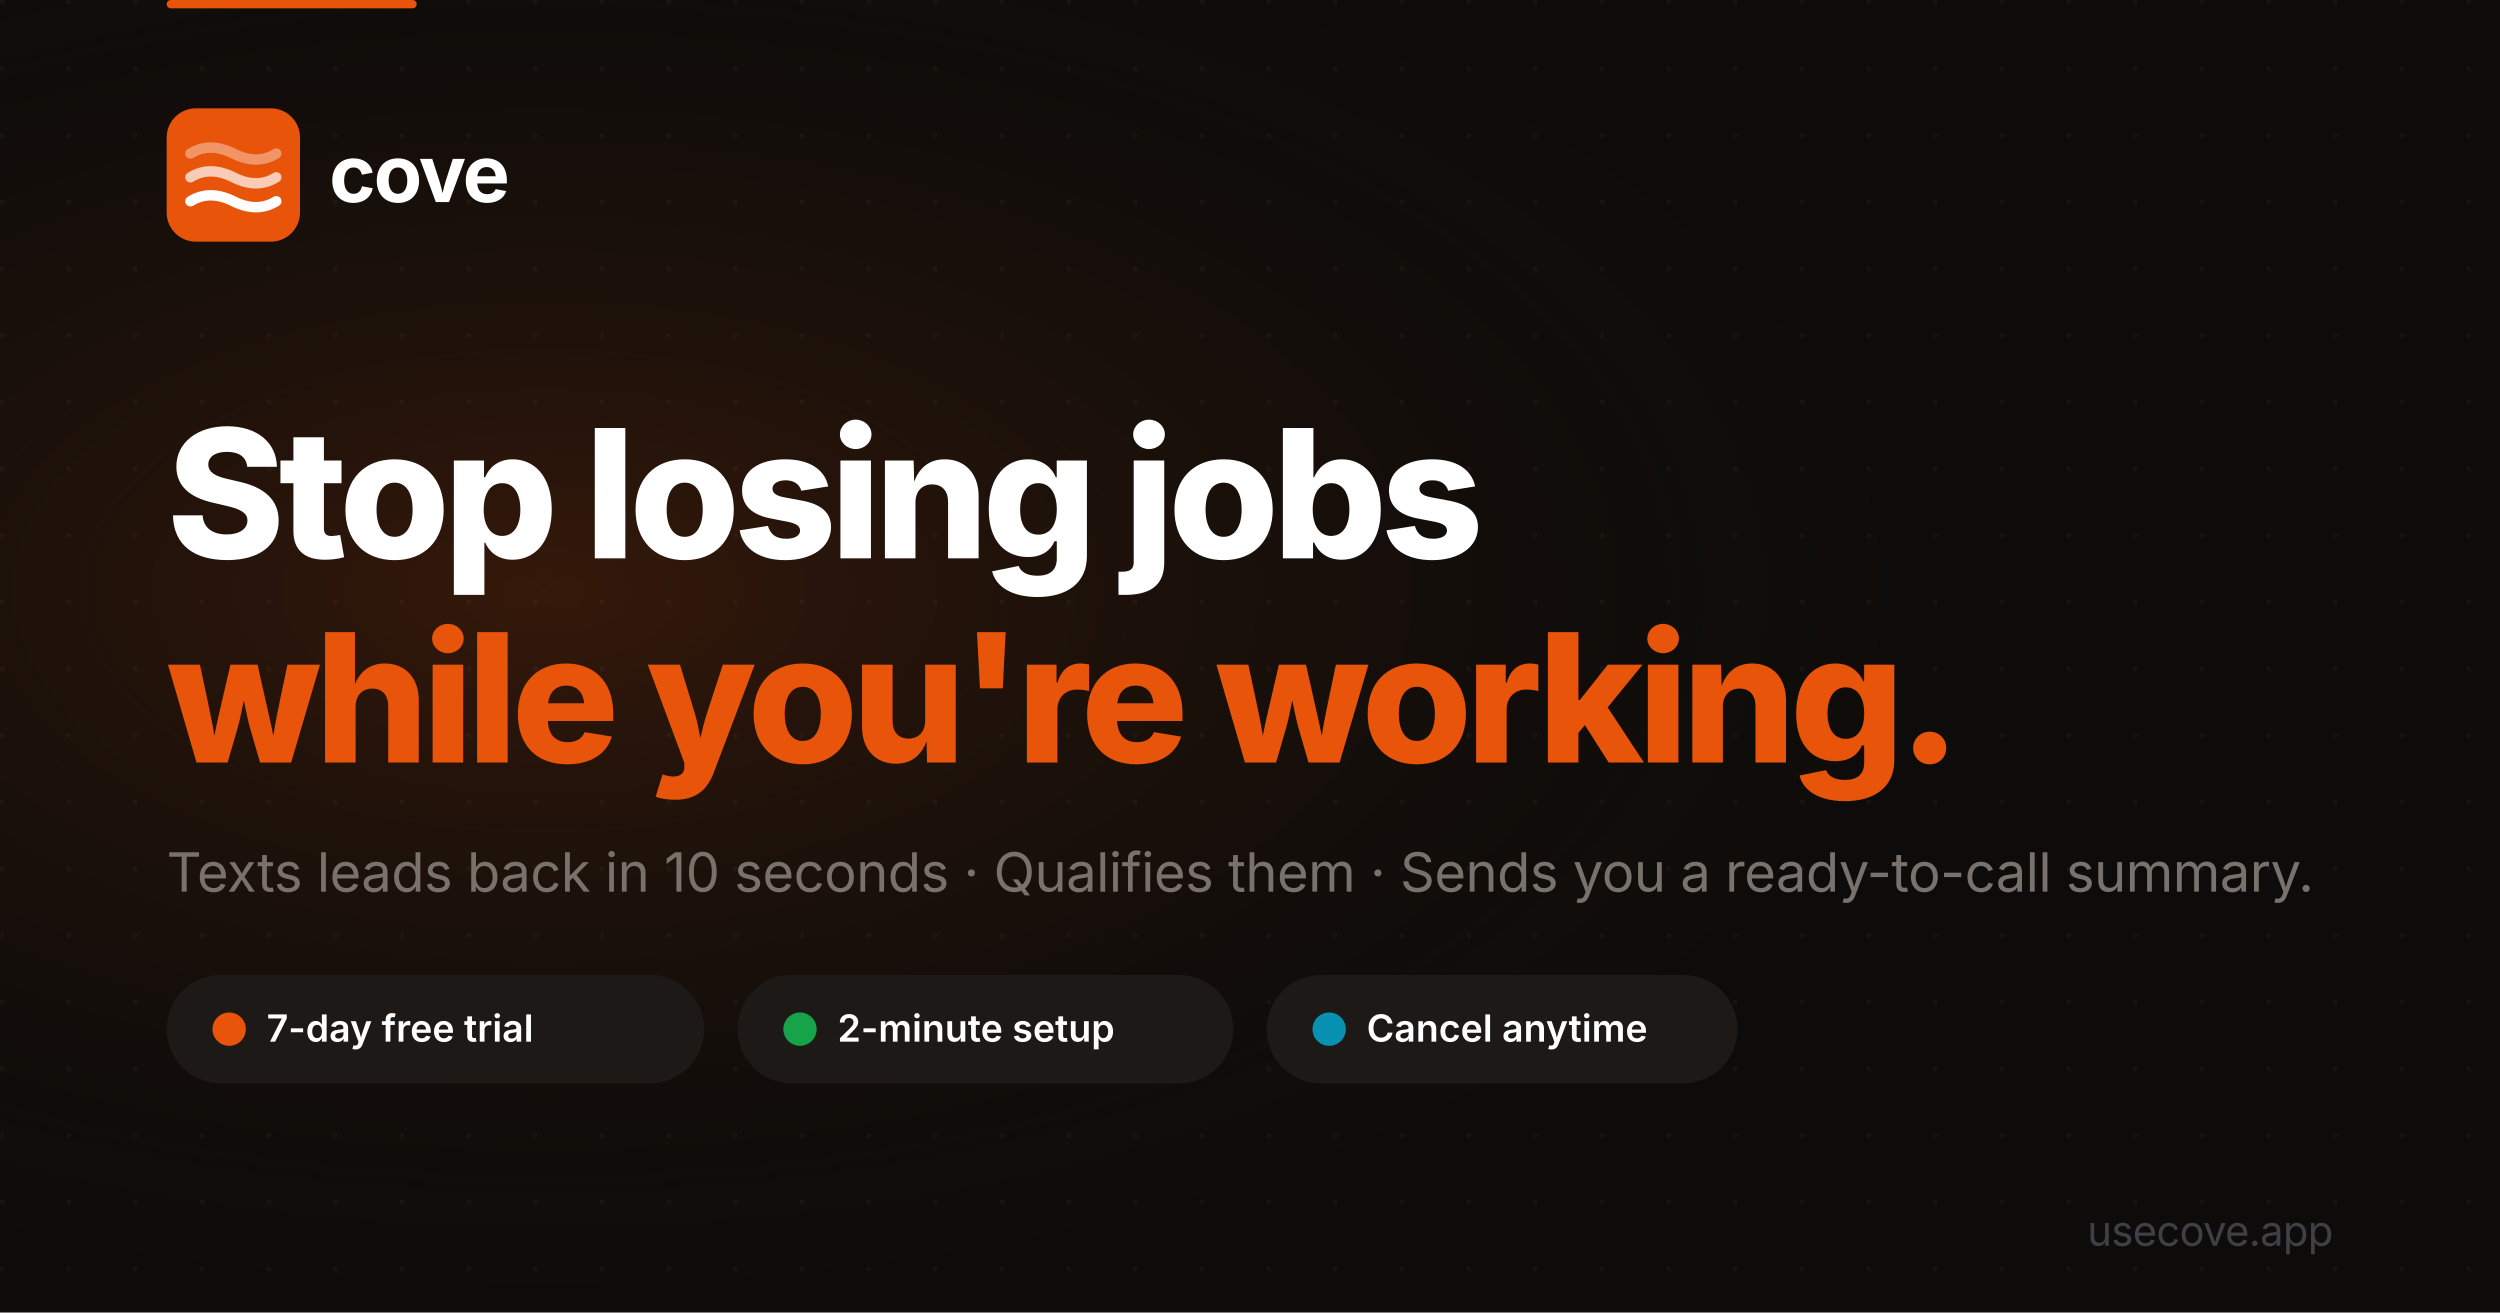
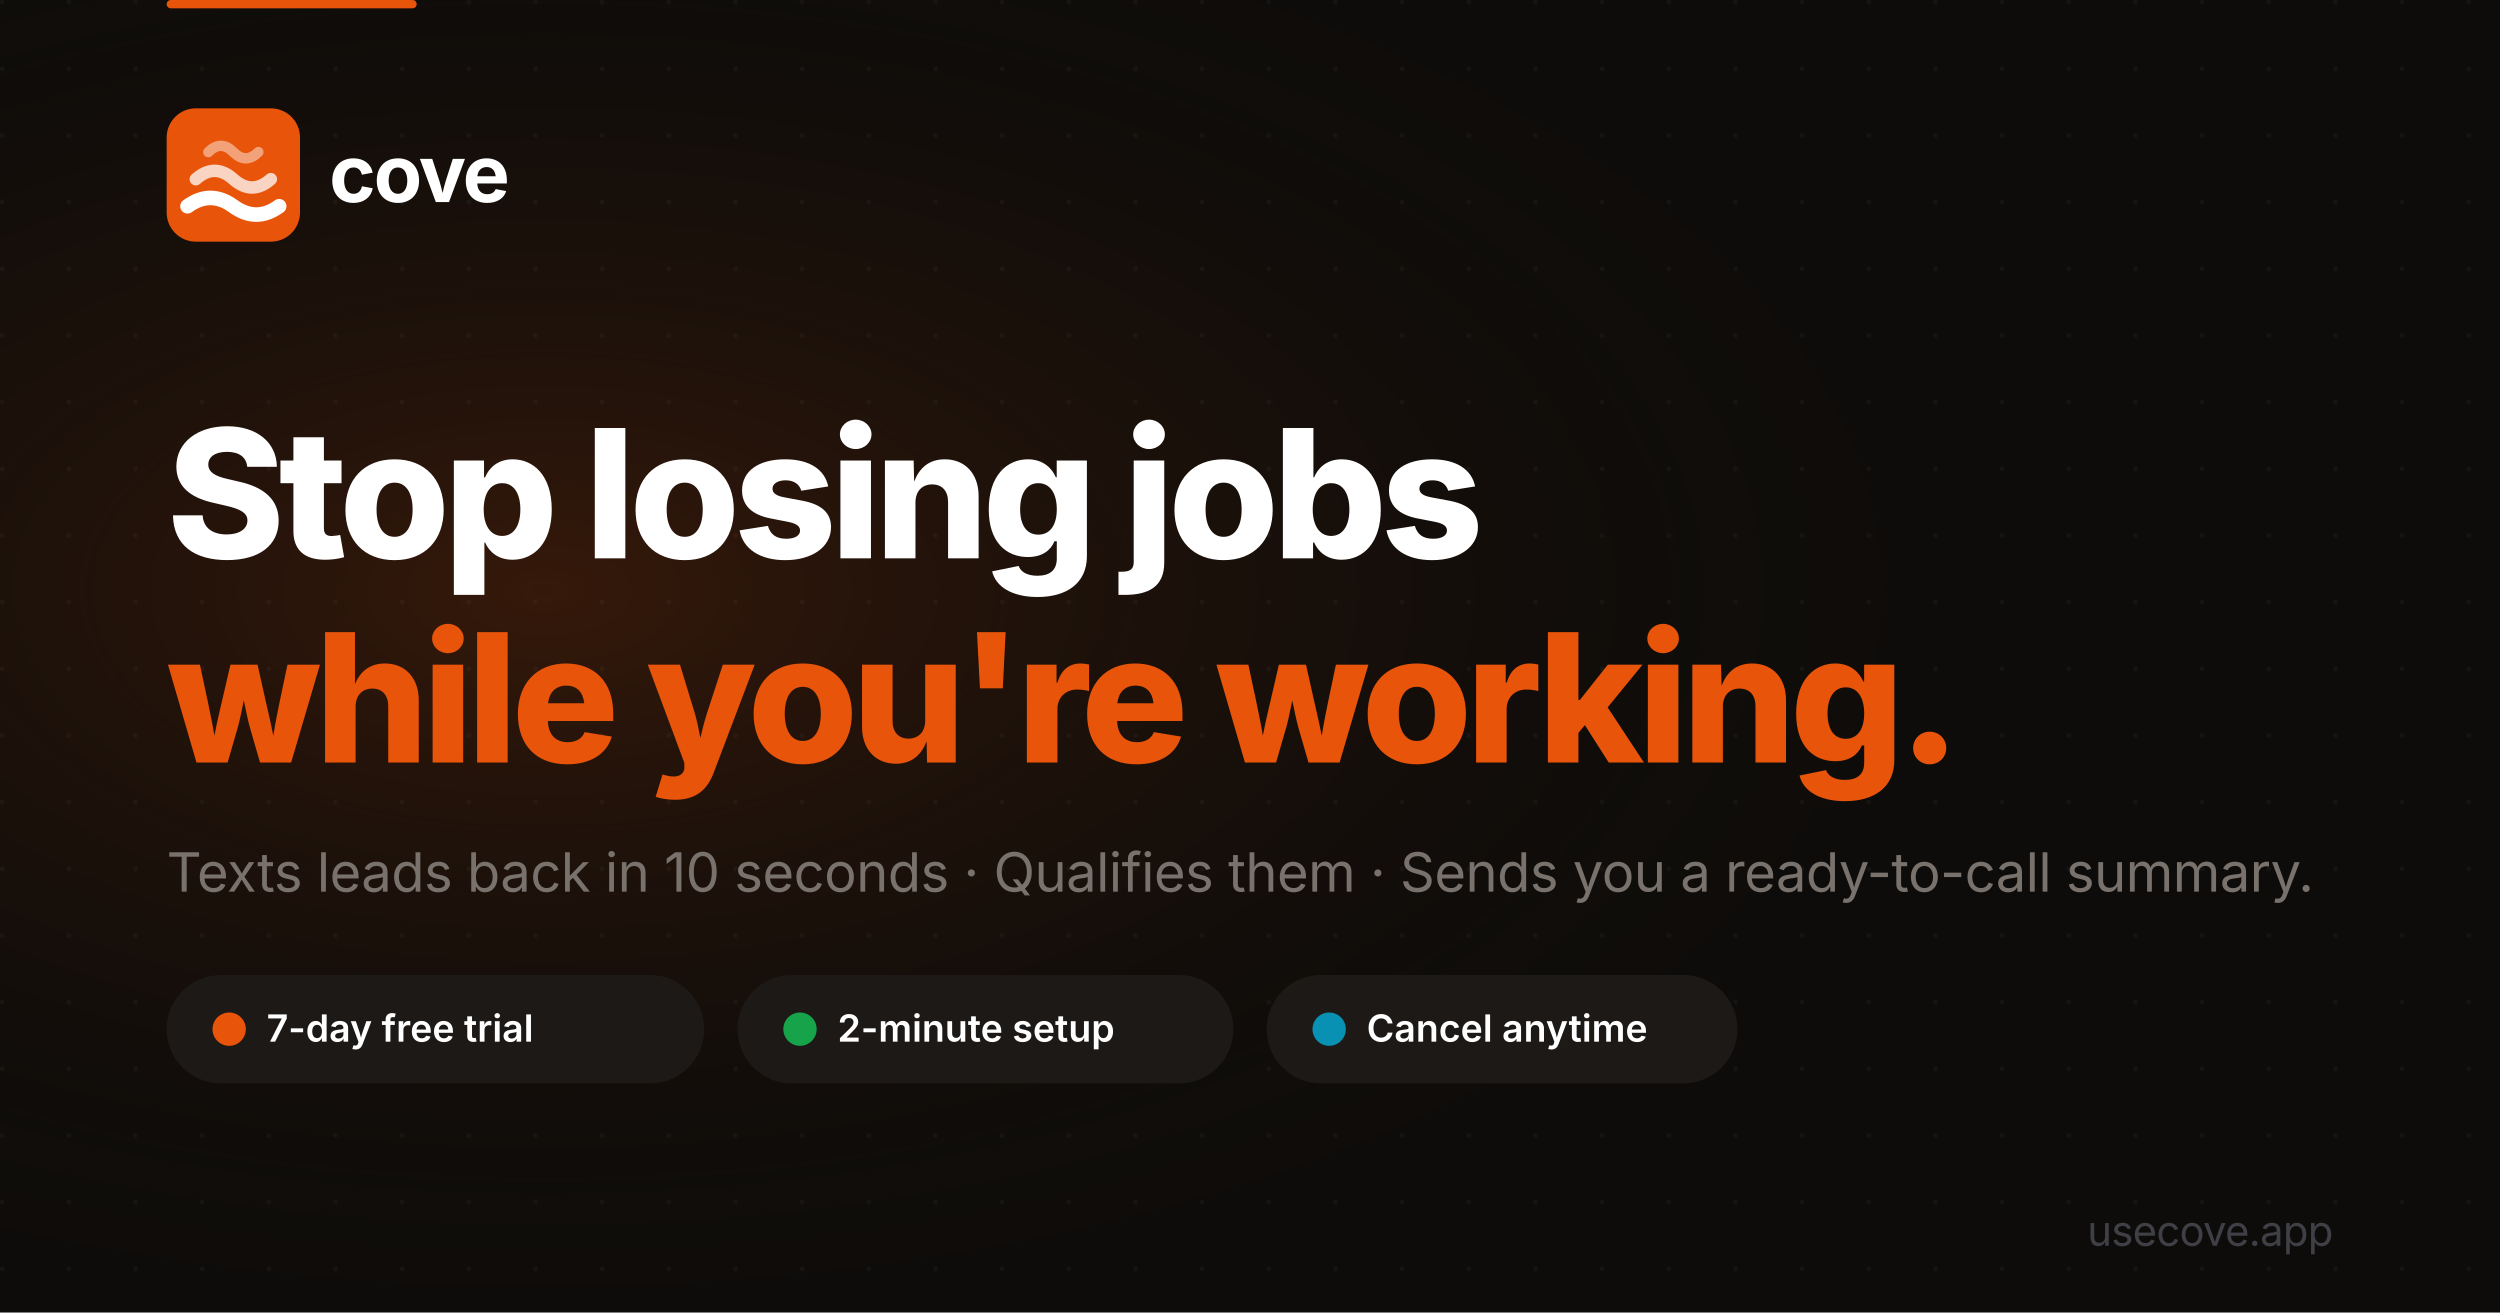
<svg xmlns="http://www.w3.org/2000/svg" width="1200" height="630" viewBox="0 0 1200 630">
  <defs>
    <radialGradient id="glow" cx="22%" cy="45%" r="58%">
      <stop offset="0%" stop-color="#e8540a" stop-opacity="0.18" />
      <stop offset="100%" stop-color="#0e0c0a" stop-opacity="0" />
    </radialGradient>
    <pattern id="dots" width="32" height="32" patternUnits="userSpaceOnUse">
      <circle cx="1" cy="1" r="1.2" fill="white" opacity="0.035" />
    </pattern>
  </defs>
  <rect width="1200" height="630" fill="#0e0c0a" />
  <rect width="1200" height="630" fill="url(#glow)" />
  <rect width="1200" height="630" fill="url(#dots)" />
  <rect x="80" y="0" width="120" height="4" rx="2" fill="#e8540a" />
  <rect x="80" y="52" width="64" height="64" rx="14" fill="#e8540a" />
-   <path d="M91.4 96.6 Q100.6 90.9 112 96.6 Q123.4 102.3 132.6 96.6" stroke="white" stroke-width="5" stroke-linecap="round" fill="none" />
-   <path d="M91.4 85.1 Q100.6 79.4 112 85.1 Q123.4 90.9  132.6 85.1" stroke="white" stroke-width="5" stroke-linecap="round" fill="none" opacity="0.7" />
-   <path d="M91.4 73.7 Q100.6 68.0 112 73.7 Q123.4 79.4  132.6 73.7" stroke="white" stroke-width="5" stroke-linecap="round" fill="none" opacity="0.38" />
+   <path d="M90 99 Q101 91 112 99 Q123 107 134 99" stroke="white" stroke-width="7" stroke-linecap="round" fill="none" />
+   <path d="M94 86 Q103 78 112 86 Q121 94  130 86" stroke="white" stroke-width="6" stroke-linecap="round" fill="none" opacity="0.75" />
+   <path d="M100 73 Q106 67 112 73 Q118 79  124 73" stroke="white" stroke-width="5" stroke-linecap="round" fill="none" opacity="0.45" />
  <text x="158" y="97" font-family="-apple-system,BlinkMacSystemFont,'Segoe UI',sans-serif" font-size="38" font-weight="700" fill="white" letter-spacing="-1">cove</text>
  <text x="80" y="268" font-family="-apple-system,BlinkMacSystemFont,'Segoe UI',sans-serif" font-size="86" font-weight="800" fill="white" letter-spacing="-3">Stop losing jobs</text>
  <text x="80" y="366" font-family="-apple-system,BlinkMacSystemFont,'Segoe UI',sans-serif" font-size="86" font-weight="800" fill="#e8540a" letter-spacing="-3">while you're working.</text>
  <text x="80" y="428" font-family="-apple-system,BlinkMacSystemFont,'Segoe UI',sans-serif" font-size="26" fill="#78716c" letter-spacing="-0.2">Texts leads back in 10 seconds · Qualifies them · Sends you a ready-to-call summary.</text>
  <rect x="80" y="468" width="258" height="52" rx="26" fill="#1c1917" />
  <circle cx="110" cy="494" r="8" fill="#e8540a" />
  <text x="128" y="500" font-family="-apple-system,BlinkMacSystemFont,'Segoe UI',sans-serif" font-size="18" font-weight="600" fill="white">7-day free trial</text>
  <rect x="354" y="468" width="238" height="52" rx="26" fill="#1c1917" />
  <circle cx="384" cy="494" r="8" fill="#16a34a" />
  <text x="402" y="500" font-family="-apple-system,BlinkMacSystemFont,'Segoe UI',sans-serif" font-size="18" font-weight="600" fill="white">2-minute setup</text>
  <rect x="608" y="468" width="226" height="52" rx="26" fill="#1c1917" />
  <circle cx="638" cy="494" r="8" fill="#0891b2" />
  <text x="656" y="500" font-family="-apple-system,BlinkMacSystemFont,'Segoe UI',sans-serif" font-size="18" font-weight="600" fill="white">Cancel anytime</text>
  <text x="1120" y="598" font-family="-apple-system,BlinkMacSystemFont,'Segoe UI',sans-serif" font-size="20" fill="#3f3f46" text-anchor="end" letter-spacing="-0.3">usecove.app</text>
</svg>
